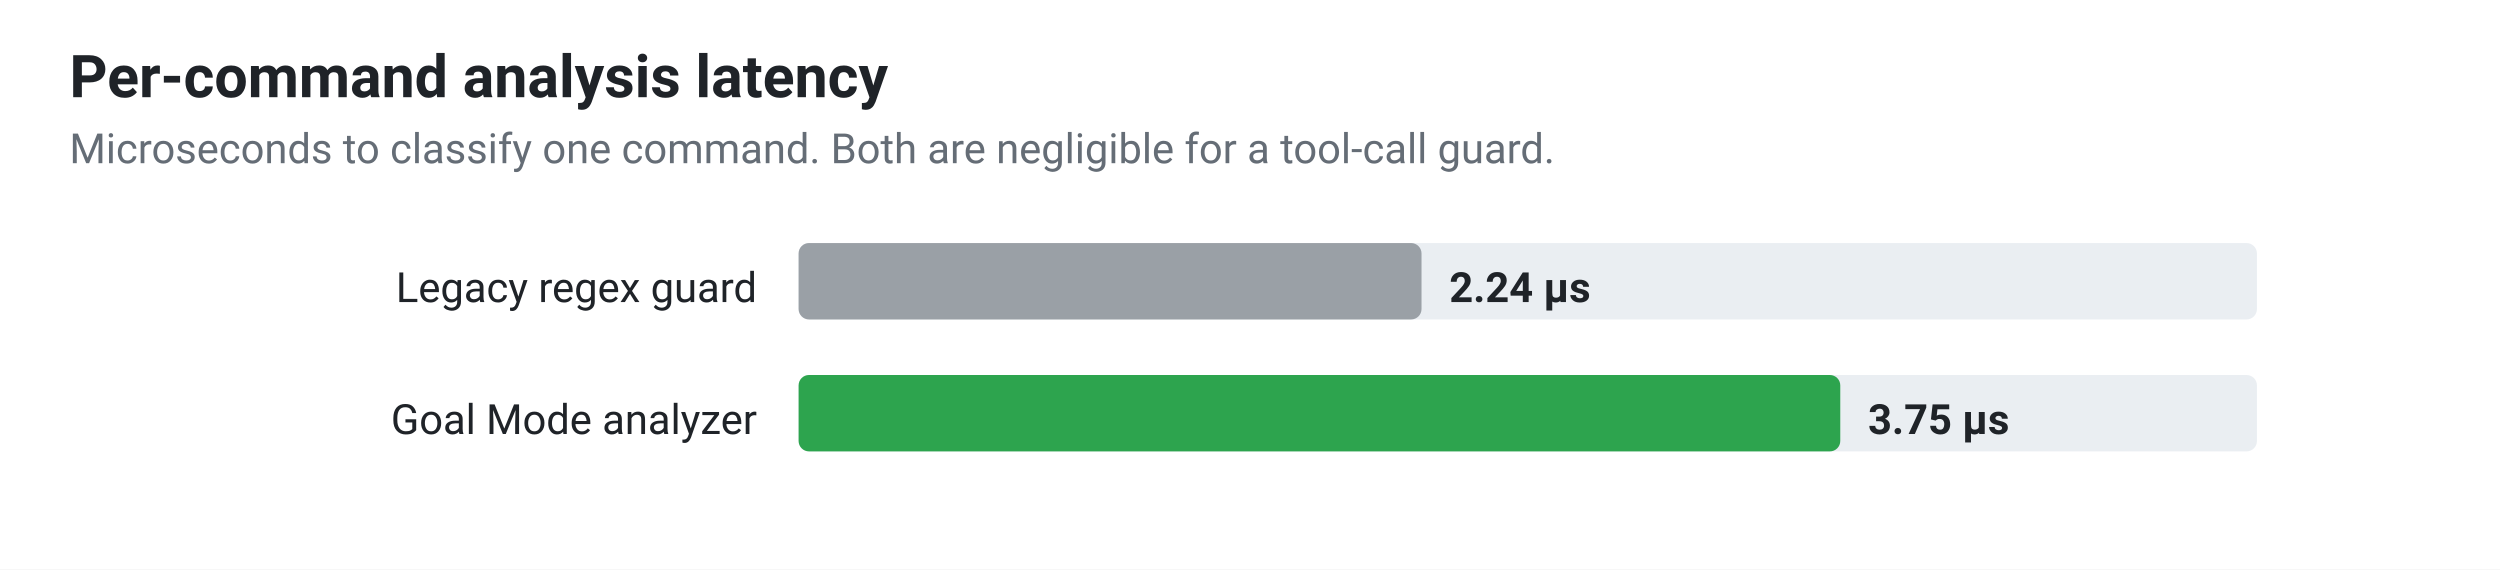
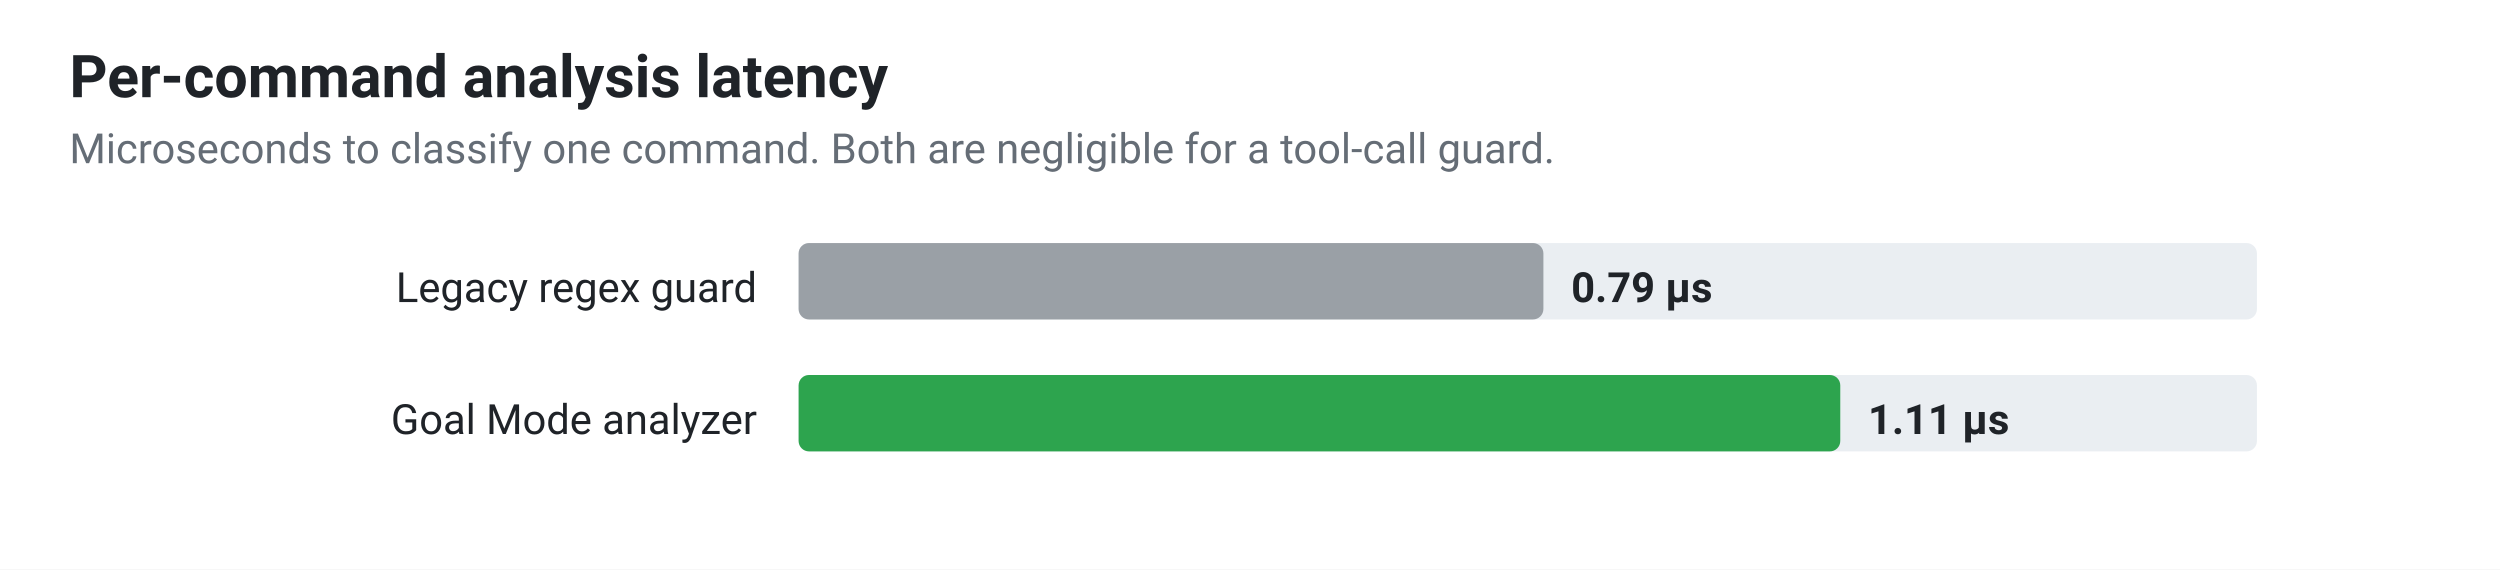
<svg xmlns="http://www.w3.org/2000/svg" width="720" height="164" viewBox="0 0 720 164" font-family="-apple-system,Segoe UI,Roboto,Helvetica,Arial,sans-serif">
  <rect width="720" height="164" fill="#ffffff" />
  <text x="20" y="28" font-size="17" font-weight="700" fill="#1f2328">Per-command analysis latency</text>
  <text x="20" y="47" font-size="12" fill="#656d76">Microseconds to classify one command. Both are negligible for a tool-call guard.</text>
  <text x="218" y="87" font-size="12" text-anchor="end" fill="#1f2328">Legacy regex guard</text>
  <rect x="230" y="70" width="420" height="22" rx="3" fill="#eaeef2" />
-   <rect x="230" y="70" width="179.4" height="22" rx="3" fill="#9aa0a6" />
-   <text x="417.4" y="87" font-size="12" font-weight="600" fill="#1f2328">2.24 µs</text>
+   <rect x="230" y="70" width="214.5" height="22" rx="3" fill="#9aa0a6" />
+   <text x="452.5" y="87" font-size="12" font-weight="600" fill="#1f2328">0.79 µs</text>
  <text x="218" y="125" font-size="12" text-anchor="end" fill="#1f2328">Goal Mode analyzer</text>
  <rect x="230" y="108" width="420" height="22" rx="3" fill="#eaeef2" />
  <rect x="230" y="108" width="300.0" height="22" rx="3" fill="#2da44e" />
-   <text x="538.0" y="125" font-size="12" font-weight="600" fill="#1f2328">3.75 µs</text>
+   <text x="538.0" y="125" font-size="12" font-weight="600" fill="#1f2328">1.11 µs</text>
</svg>
